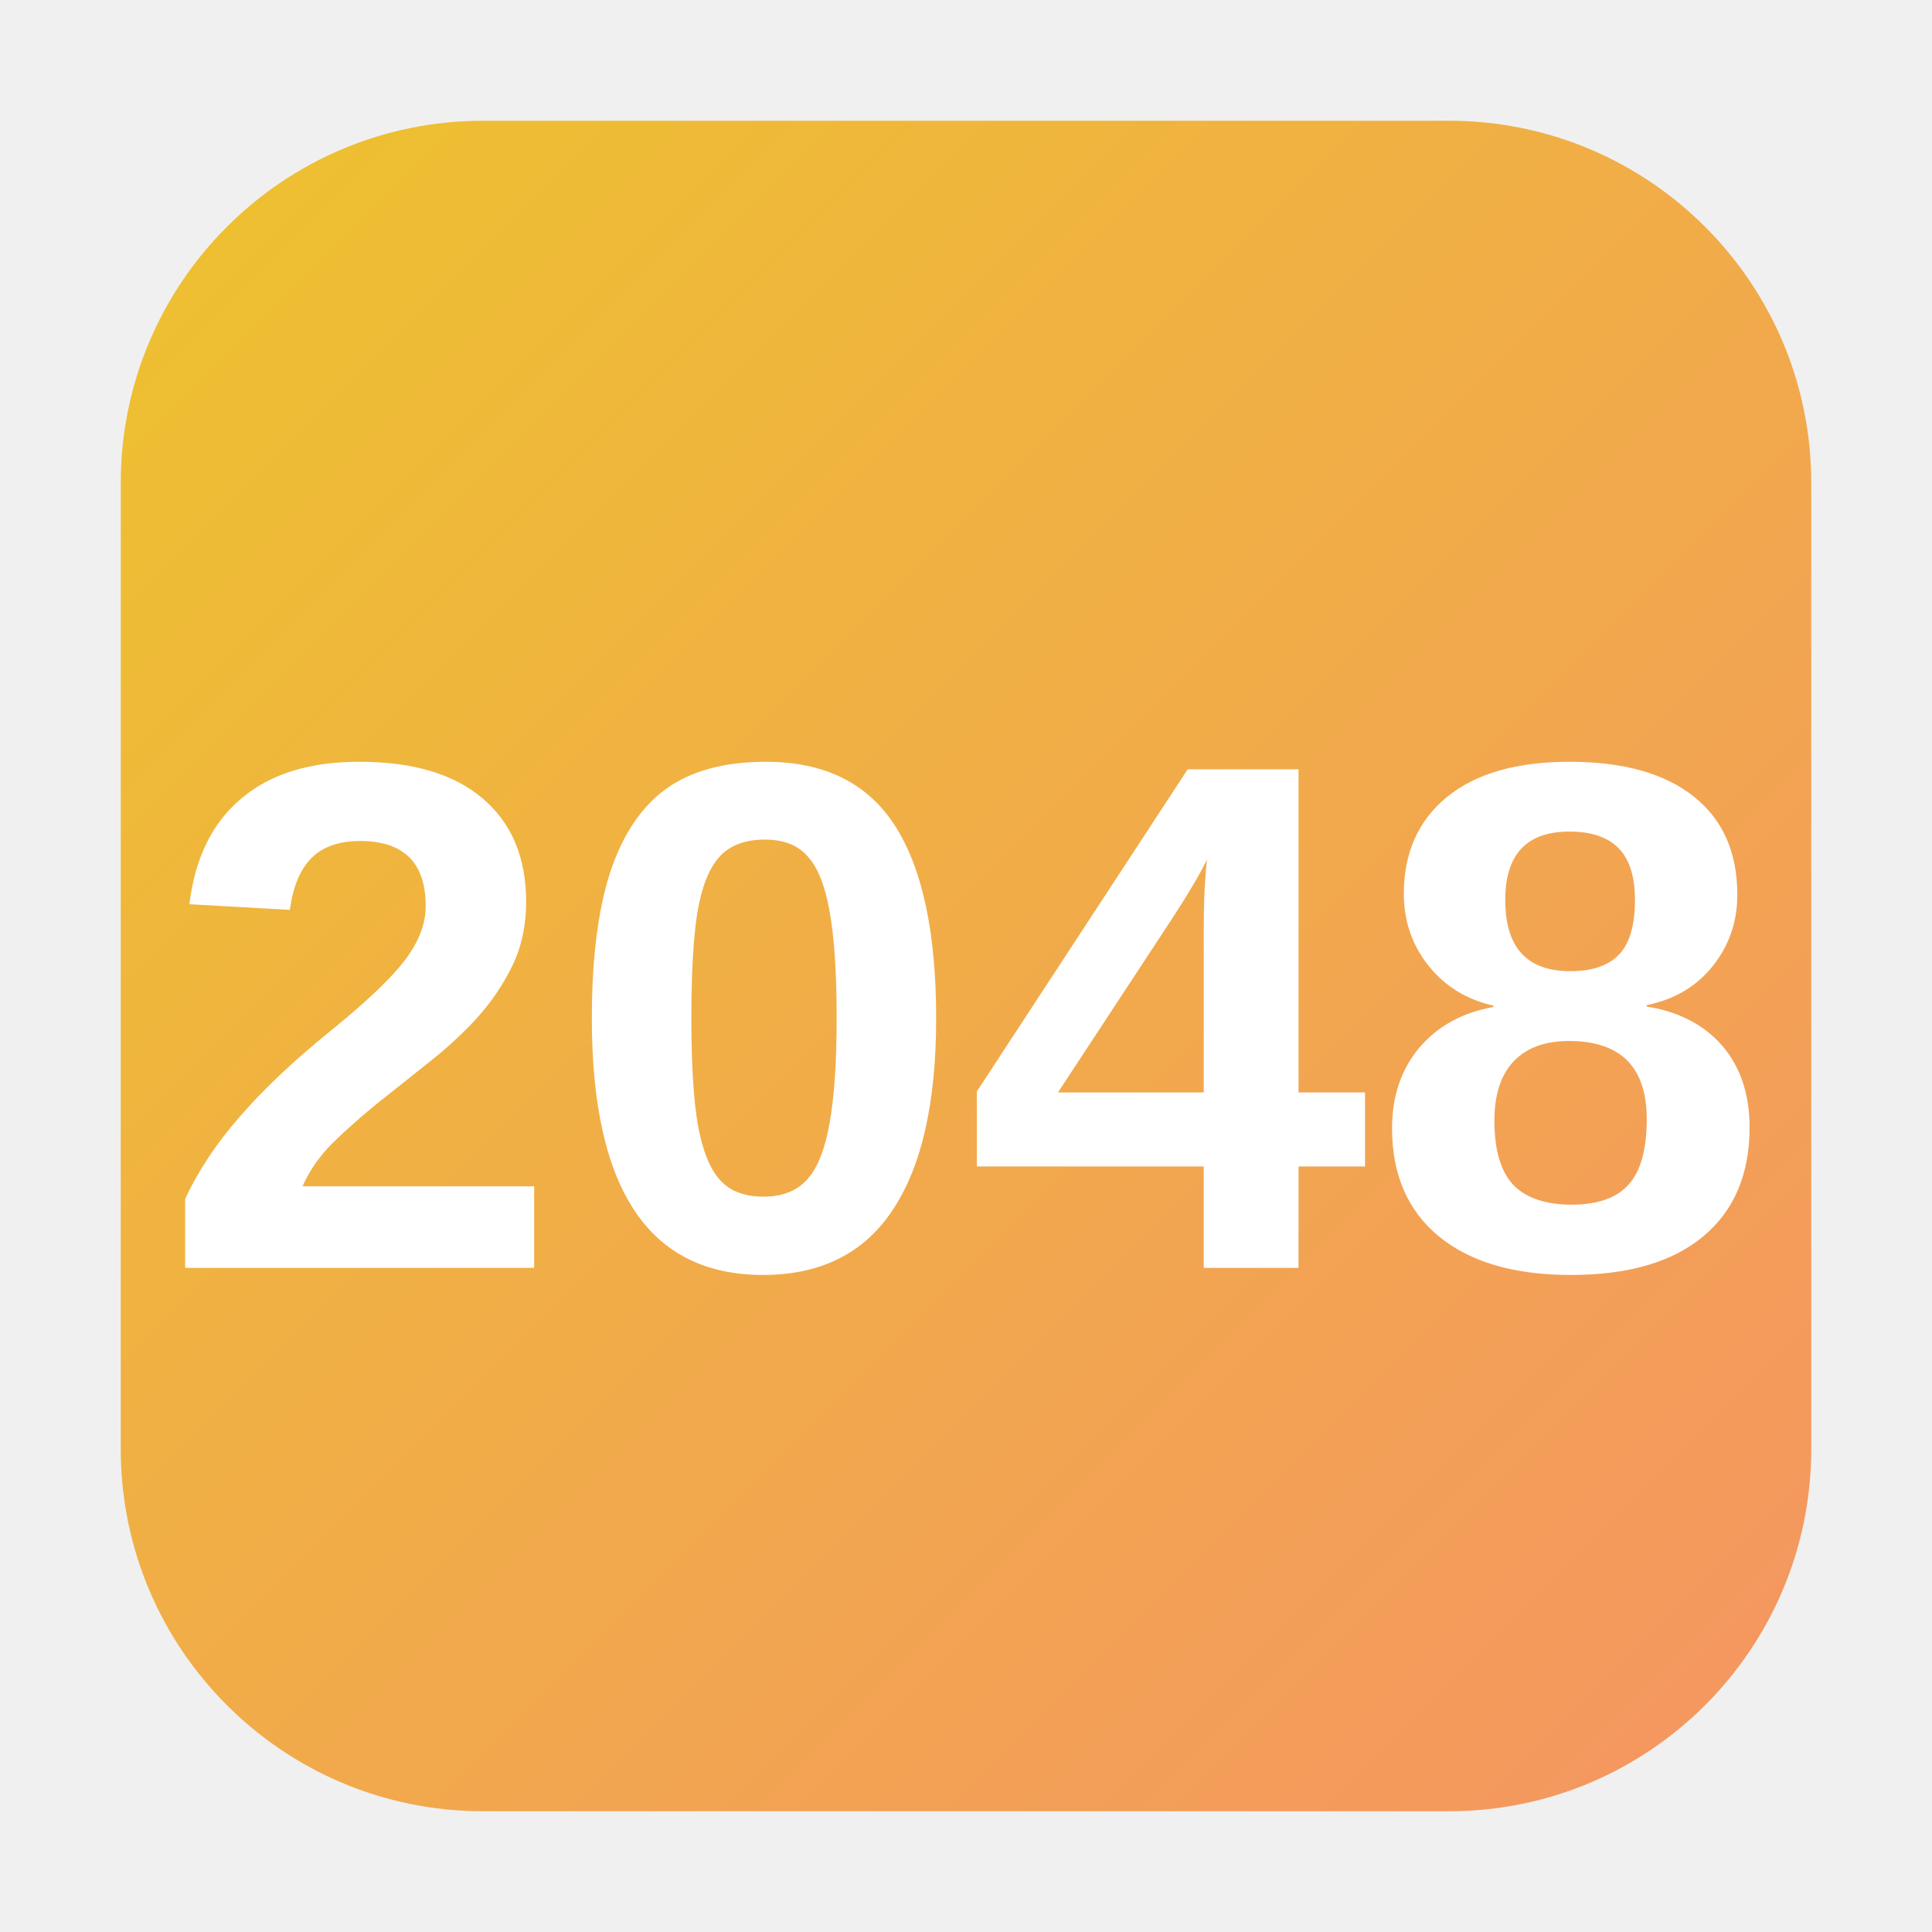
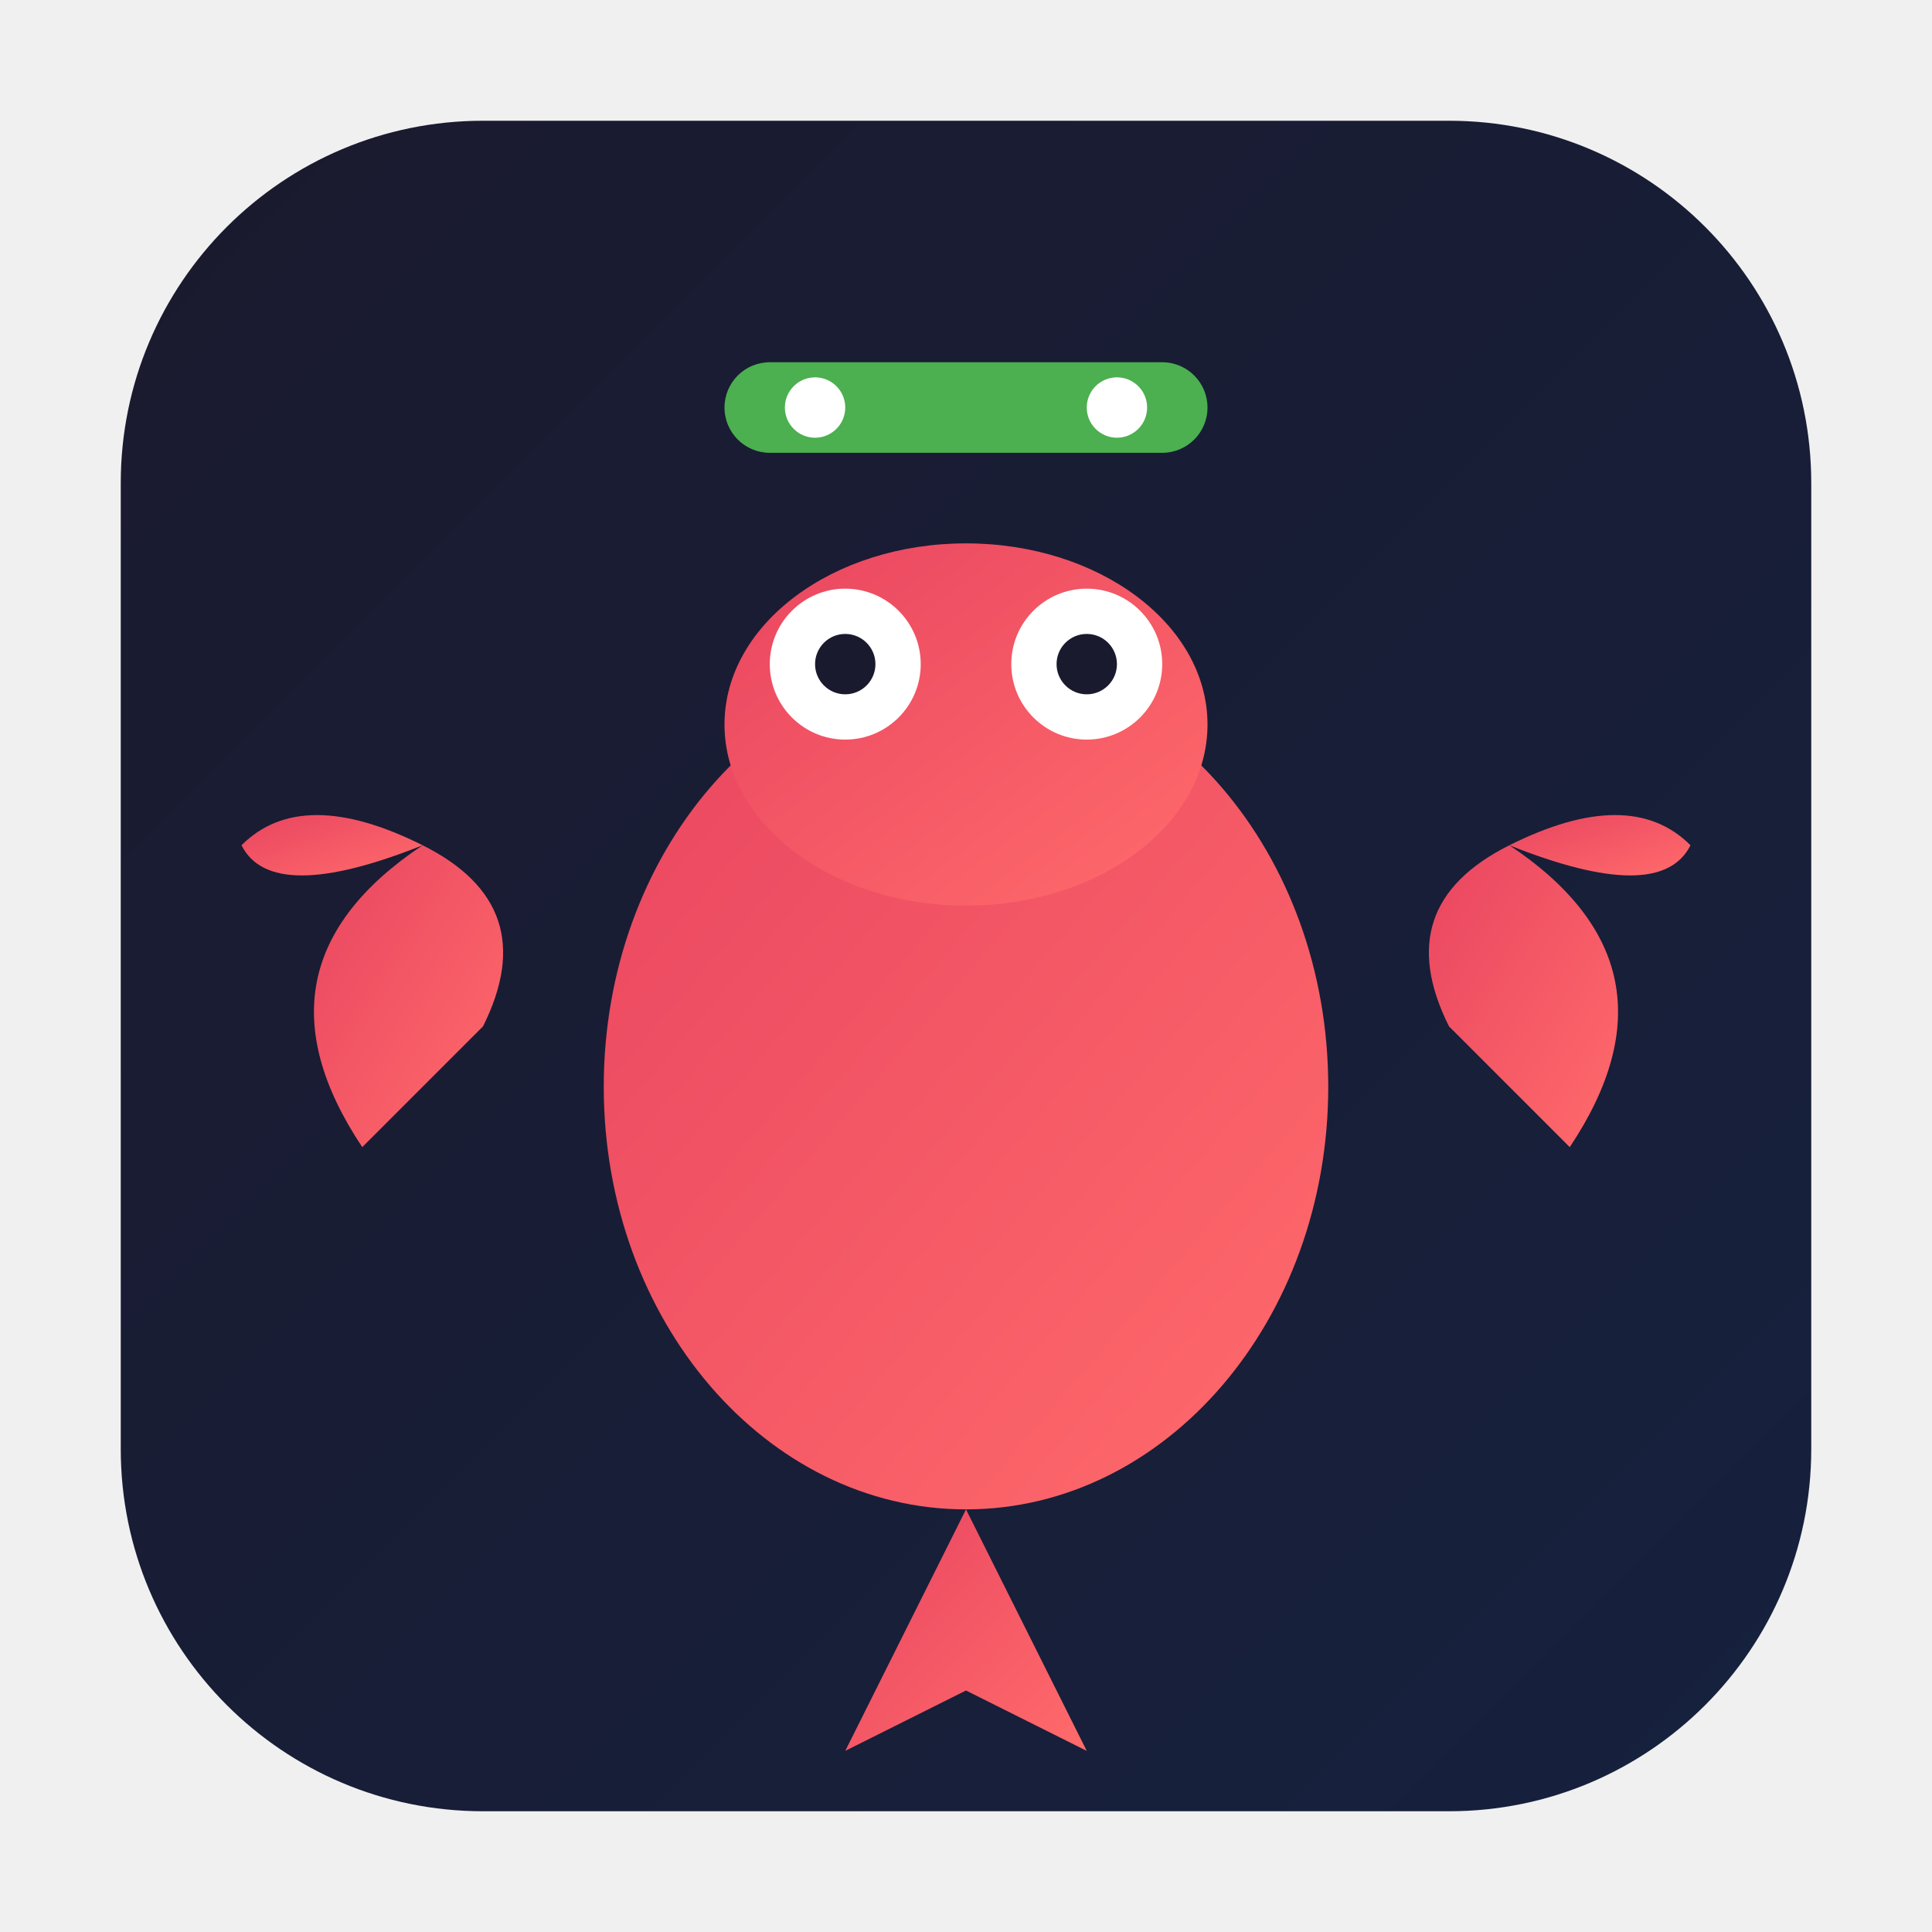
<svg xmlns="http://www.w3.org/2000/svg" viewBox="0 0 64 64">
  <defs>
    <linearGradient id="bg" x1="0%" y1="0%" x2="100%" y2="100%">
-       <stop offset="0%" style="stop-color:#edc22e" />
-       <stop offset="100%" style="stop-color:#f59563" />
+       <stop offset="0%" style="stop-color:#1a1a2e" />
+       <stop offset="100%" style="stop-color:#16213e" />
+     </linearGradient>
+     <linearGradient id="accent" x1="0%" y1="0%" x2="100%" y2="100%">
+       <stop offset="0%" style="stop-color:#e94560" />
+       <stop offset="100%" style="stop-color:#ff6b6b" />
    </linearGradient>
  </defs>
  <rect x="4" y="4" width="56" height="56" rx="12" fill="url(#bg)" />
-   <text x="32" y="42" font-family="Arial, sans-serif" font-size="24" font-weight="bold" fill="#ffffff" text-anchor="middle">2048</text>
+   <ellipse cx="32" cy="36" rx="12" ry="14" fill="url(#accent)" />
+   <ellipse cx="32" cy="24" rx="8" ry="6" fill="url(#accent)" />
+   <circle cx="28" cy="22" r="2.5" fill="#fff" />
+   <circle cx="36" cy="22" r="2.5" fill="#fff" />
+   <circle cx="28" cy="22" r="1" fill="#1a1a2e" />
+   <circle cx="36" cy="22" r="1" fill="#1a1a2e" />
+   <path d="M12 38 Q8 32 14 28 Q18 30 16 34 Q14 36 12 38" fill="url(#accent)" />
+   <path d="M14 28 Q10 26 8 28 Q9 30 14 28" fill="url(#accent)" />
+   <path d="M52 38 Q56 32 50 28 Q46 30 48 34 Q50 36 52 38" fill="url(#accent)" />
+   <path d="M50 28 Q54 26 56 28 Q55 30 50 28" fill="url(#accent)" />
+   <path d="M32 50 L28 58 L32 56 L36 58 L32 50" fill="url(#accent)" />
+   <rect x="24" y="12" width="16" height="3" rx="1.5" fill="#4caf50" />
+   <circle cx="27" cy="13.5" r="1" fill="#fff" />
+   <circle cx="37" cy="13.5" r="1" fill="#fff" />
</svg>
